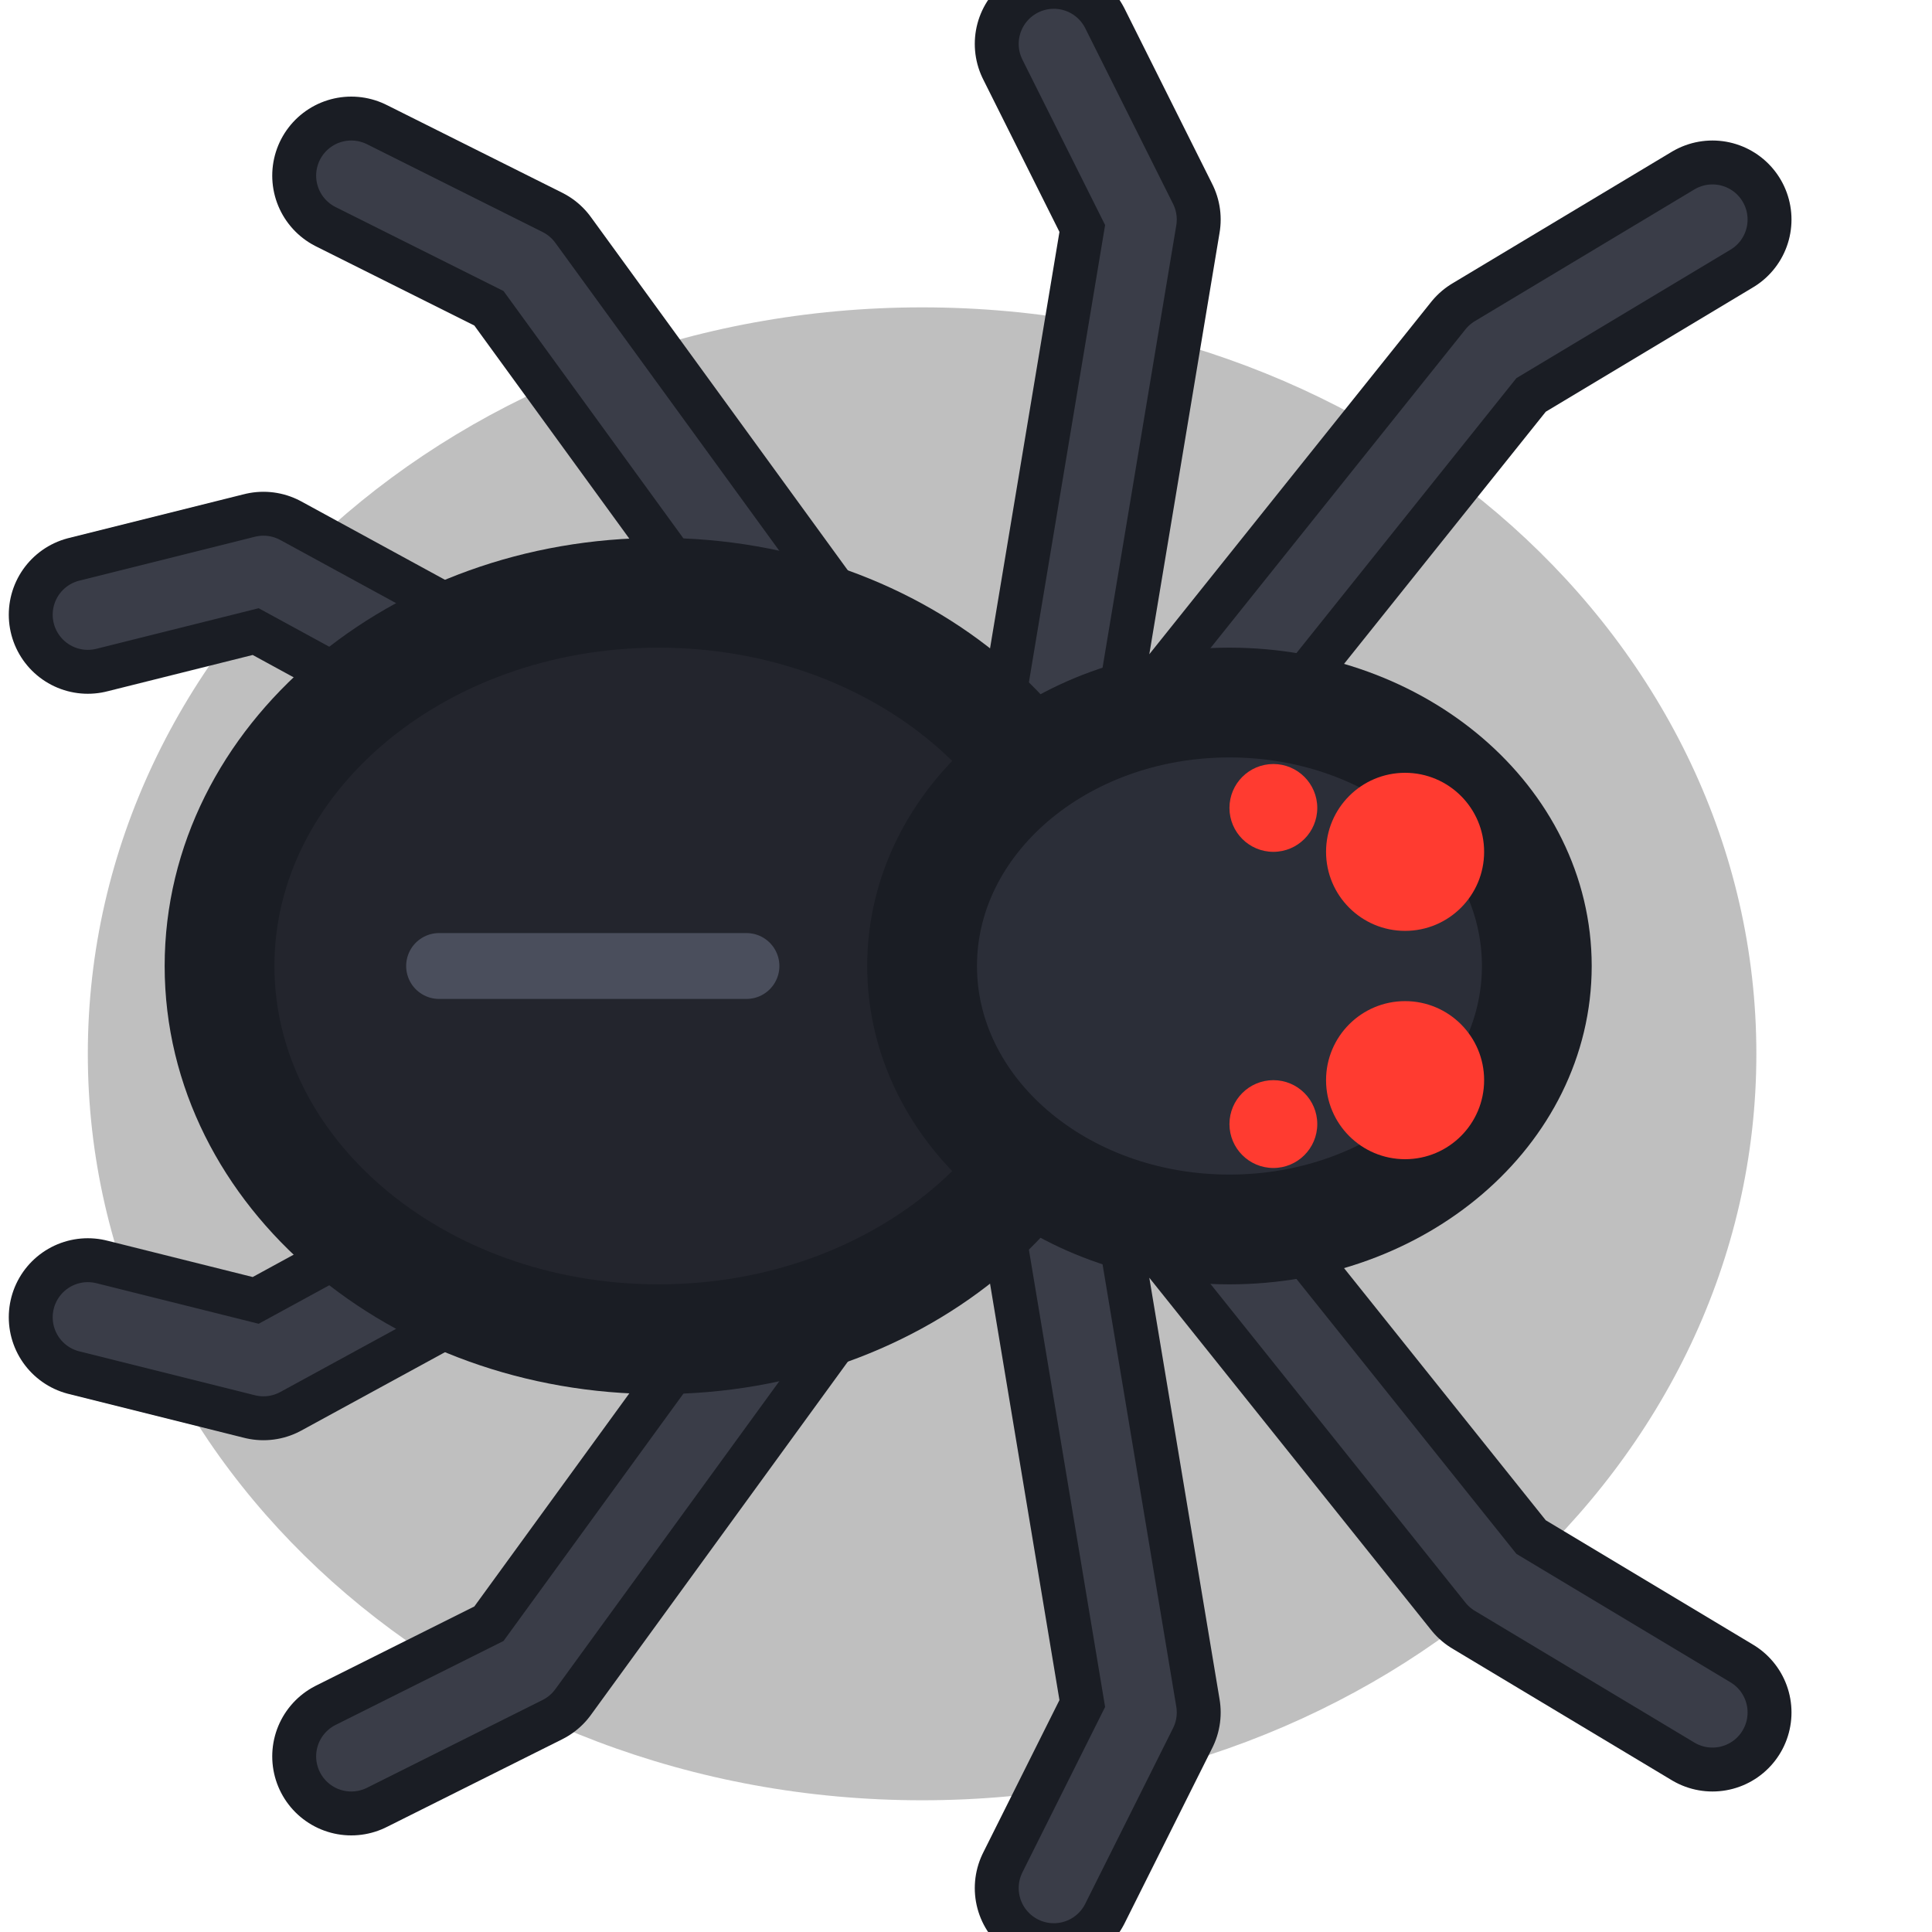
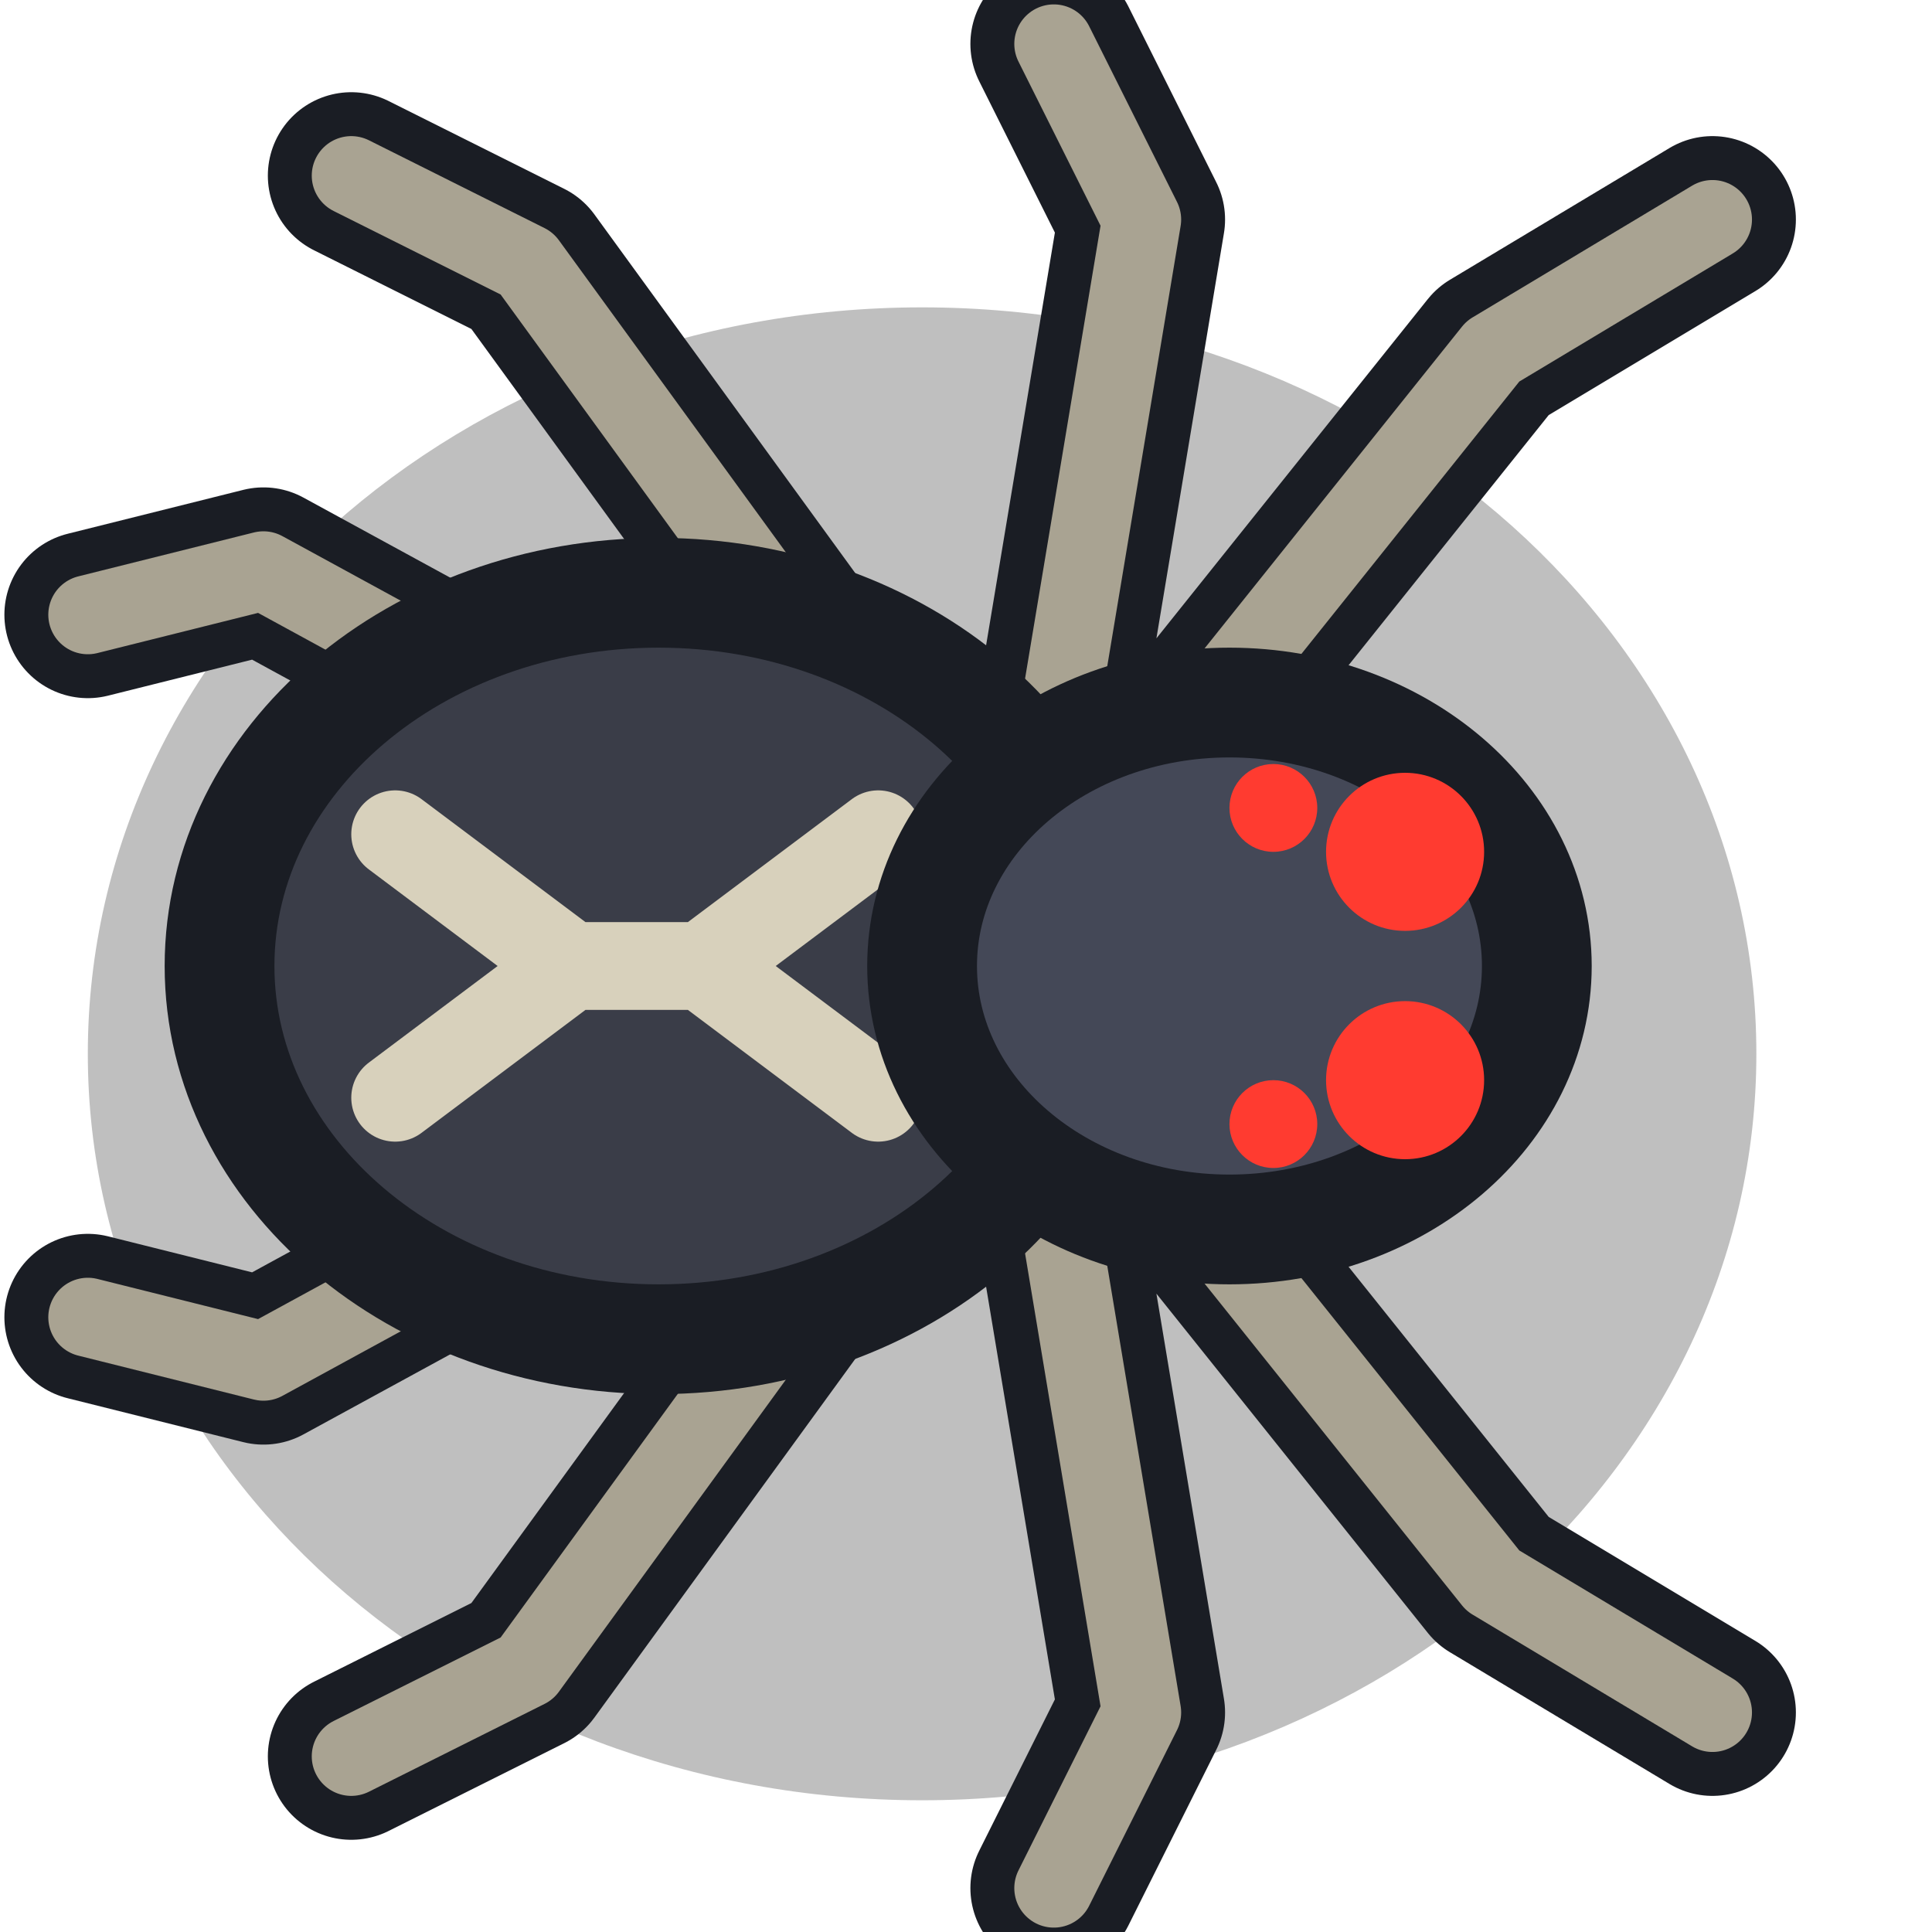
<svg xmlns="http://www.w3.org/2000/svg" width="44" height="44" viewBox="0 0 44 44">
  <g transform="translate(22 22)">
    <ellipse cx="-1" cy="2" rx="19" ry="17" fill="#000000" opacity="0.25" />
-     <path d="M 4 -4 L 12 -14 L 17 -17 M 2 -5 L 4 -17 L 2 -21 M -2 -5 L -10 -16 L -14 -18 M -5 -3 L -16 -9 L -20 -8 M 4 4 L 12 14 L 17 17 M 2 5 L 4 17 L 2 21 M -2 5 L -10 16 L -14 18 M -5 3 L -16 9 L -20 8" fill="none" stroke="#1a1d24" stroke-width="3.6" stroke-linecap="round" stroke-linejoin="round" />
-     <path d="M 4 -4 L 12 -14 L 17 -17 M 2 -5 L 4 -17 L 2 -21 M -2 -5 L -10 -16 L -14 -18 M -5 -3 L -16 -9 L -20 -8 M 4 4 L 12 14 L 17 17 M 2 5 L 4 17 L 2 21 M -2 5 L -10 16 L -14 18 M -5 3 L -16 9 L -20 8" fill="none" stroke="#3a3d48" stroke-width="1.6" stroke-linecap="round" stroke-linejoin="round" />
-     <ellipse cx="-7" cy="0" rx="10" ry="8.5" fill="#23252d" stroke="#1a1d24" stroke-width="2.5" />
-     <path d="M -12 0 L -5 0" stroke="#4a4e5c" stroke-width="1.5" stroke-linecap="round" />
-     <ellipse cx="6" cy="0" rx="7" ry="6" fill="#2b2e38" stroke="#1a1d24" stroke-width="2.5" />
+     <path d="M 4 -4 L 12 -14 L 17 -17 M 2 -5 L 4 -17 L 2 -21 M -2 -5 L -10 -16 L -14 -18 M -5 -3 L -16 -9 L -20 -8 M 4 4 L 12 14 L 17 17 M 2 5 L 4 17 L 2 21 M -2 5 L -10 16 L -14 18 M -5 3 L -16 9 L -20 8" fill="none" stroke="#1a1d24" stroke-width="3.8" stroke-linecap="round" stroke-linejoin="round" />
+     <path d="M 4 -4 L 12 -14 L 17 -17 M 2 -5 L 4 -17 L 2 -21 M -2 -5 L -10 -16 L -14 -18 M -5 -3 L -16 -9 L -20 -8 M 4 4 L 12 14 L 17 17 M 2 5 L 4 17 L 2 21 M -2 5 L -10 16 L -14 18 M -5 3 L -16 9 L -20 8" fill="none" stroke="#a9a392" stroke-width="1.8" stroke-linecap="round" stroke-linejoin="round" />
+     <ellipse cx="-7" cy="0" rx="10" ry="8.5" fill="#3a3d48" stroke="#1a1d24" stroke-width="2.5" />
+     <path d="M -13 -3 L -9 0 L -13 3 M -2 -3 L -6 0 L -2 3 M -9 0 L -6 0" fill="none" stroke="#d8d1bc" stroke-width="2" stroke-linecap="round" stroke-linejoin="round" />
+     <ellipse cx="6" cy="0" rx="7" ry="6" fill="#444857" stroke="#1a1d24" stroke-width="2.5" />
    <circle cx="10" cy="-2.6" r="1.8" fill="#ff3b30" />
    <circle cx="10" cy="2.6" r="1.8" fill="#ff3b30" />
    <circle cx="7" cy="-3.6" r="1" fill="#ff3b30" />
    <circle cx="7" cy="3.6" r="1" fill="#ff3b30" />
  </g>
</svg>
